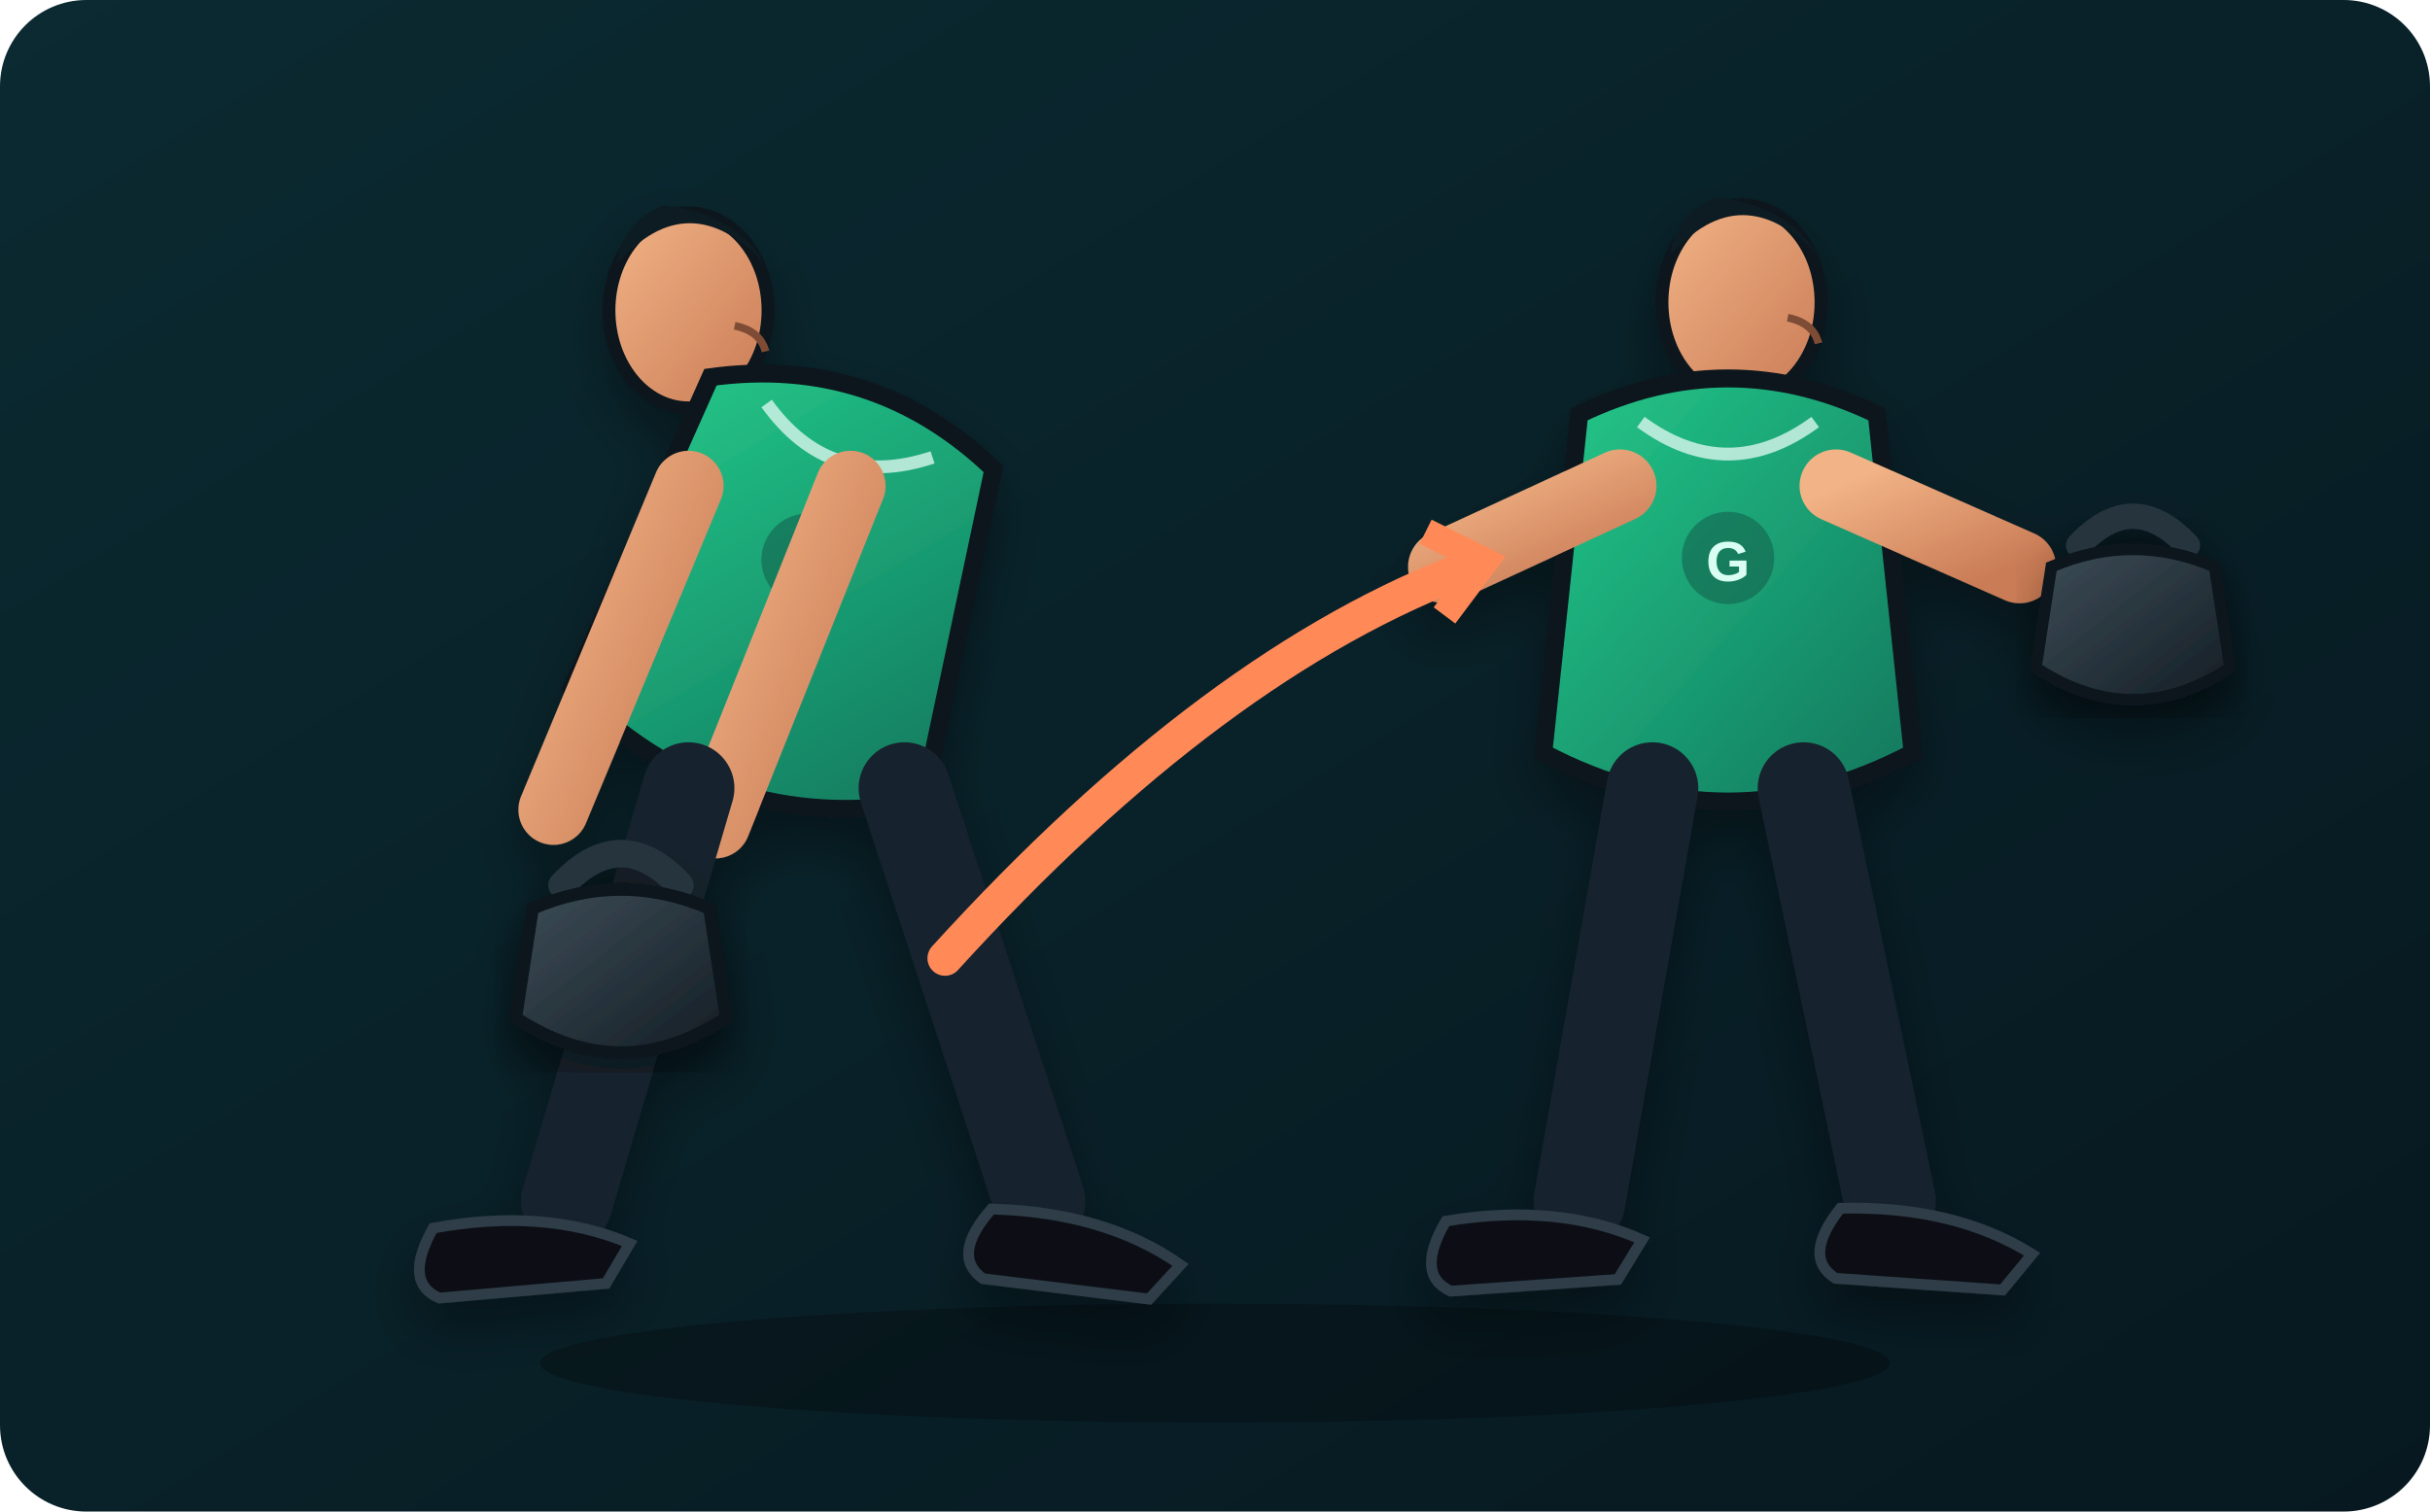
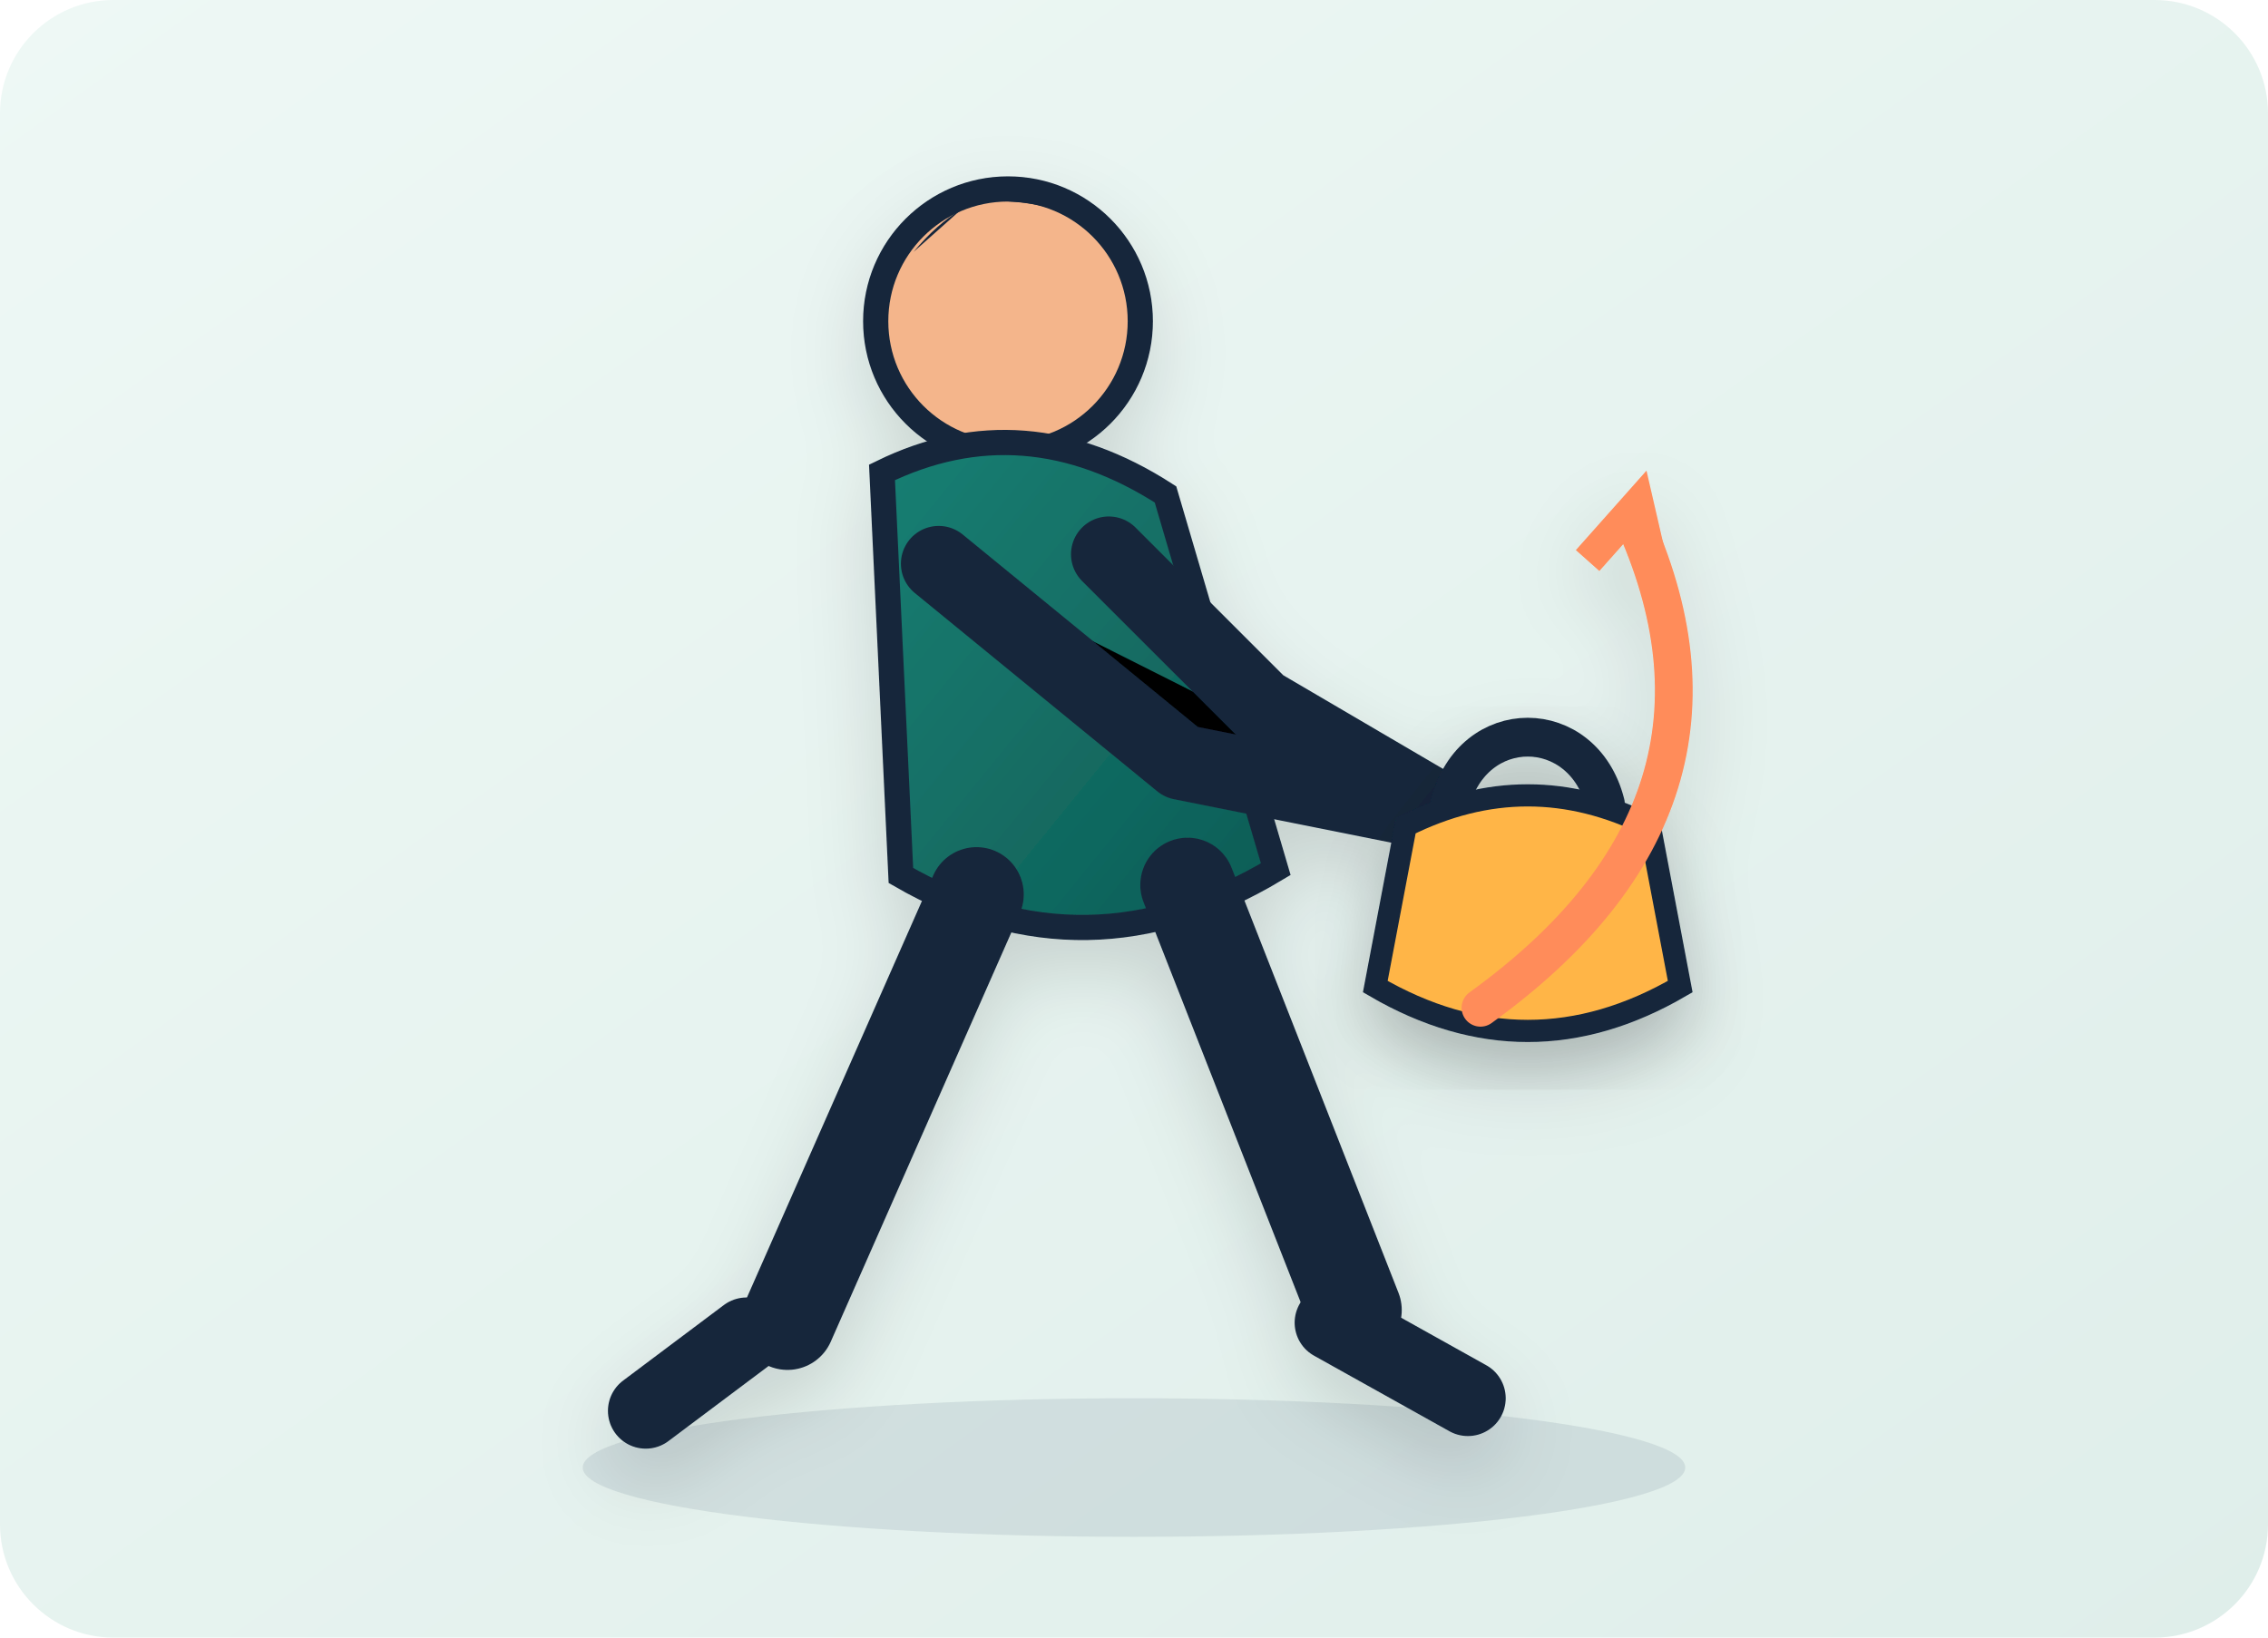
- <svg xmlns="http://www.w3.org/2000/svg" viewBox="0 0 900 560" role="img" aria-labelledby="t d">
+ <svg xmlns="http://www.w3.org/2000/svg" viewBox="0 0 720 520" role="img" aria-labelledby="title desc">
  <defs>
    <linearGradient id="bg" x1="0" y1="0" x2="1" y2="1">
-       <stop offset="0" stop-color="#0b2a31" />
-       <stop offset="1" stop-color="#071820" />
+       <stop offset="0%" stop-color="#eef8f5" />
+       <stop offset="100%" stop-color="#dfeeea" />
    </linearGradient>
    <linearGradient id="shirt" x1="0" y1="0" x2="1" y2="1">
-       <stop offset="0" stop-color="#24c98a" />
-       <stop offset="1" stop-color="#11765d" />
+       <stop offset="0%" stop-color="#177f73" />
+       <stop offset="100%" stop-color="#0e5c55" />
    </linearGradient>
-     <linearGradient id="skin" x1="0" y1="0" x2="1" y2="1">
-       <stop offset="0" stop-color="#f2b386" />
-       <stop offset="1" stop-color="#c97b55" />
-     </linearGradient>
-     <linearGradient id="bell" x1="0" y1="0" x2="1" y2="1">
-       <stop offset="0" stop-color="#3d4d57" />
-       <stop offset="1" stop-color="#141d24" />
-     </linearGradient>
-     <filter id="shadow">
-       <feDropShadow dx="0" dy="10" stdDeviation="10" flood-color="#000" flood-opacity=".35" />
+     <filter id="shadow" x="-20%" y="-20%" width="140%" height="140%">
+       <feDropShadow dx="0" dy="10" stdDeviation="12" flood-opacity=".14" />
    </filter>
  </defs>
-   <rect width="900" height="560" rx="32" fill="url(#bg)" />
-   <ellipse cx="450" cy="505" rx="250" ry="22" fill="#000" opacity=".25" />
+   <rect width="720" height="520" rx="36" fill="url(#bg)" />
+   <ellipse cx="360" cy="466" rx="175" ry="22" fill="#17324d" opacity=".10" />
  <g filter="url(#shadow)">
-     <g transform="translate(255 115) scale(0.95)">
-       <ellipse cx="0" cy="0" rx="31" ry="38" fill="url(#skin)" stroke="#08151d" stroke-width="5" />
-       <path d="M-28 -18 Q0 -50 30 -18 Q18 -38 -10 -41 Q-26 -34 -28 -18Z" fill="#111b22" />
-       <path d="M18 6 q10 2 12 10" stroke="#7e4b35" stroke-width="3" fill="none" />
+     <circle cx="320" cy="102" r="42" fill="#f4b58b" stroke="#14263b" stroke-width="8" />
+     <path d="M290 80 Q320 44 354 80 Q342 62 308 64Z" fill="#14263b" />
+     <path d="M280 150 Q325 128 370 157 L405 276 Q345 312 286 278 Z" fill="url(#shirt)" stroke="#14263b" stroke-width="8" />
+     <path d="M298 179 L375 242 L455 258" stroke="#14263b" stroke-width="24" stroke-linecap="round" stroke-linejoin="round" />
+     <path d="M352 176 L400 224 L458 258" stroke="#14263b" stroke-width="24" stroke-linecap="round" stroke-linejoin="round" />
+     <path d="M310 284 L250 420" stroke="#14263b" stroke-width="30" stroke-linecap="round" />
+     <path d="M377 281 L430 416" stroke="#14263b" stroke-width="30" stroke-linecap="round" />
+     <path d="M237 424 L205 448" stroke="#14263b" stroke-width="24" stroke-linecap="round" />
+     <path d="M423 420 L466 444" stroke="#14263b" stroke-width="24" stroke-linecap="round" />
+     <g transform="translate(485 264) scale(0.88)" filter="url(#shadow)">
+       <path d="M-28 -10 C-20 -42,20 -42,28 -10" fill="none" stroke="#14263b" stroke-width="14" stroke-linecap="round" />
+       <path d="M-44 -2 Q0 -24 44 -2 L55 56 Q0 88 -55 56 Z" fill="#ffb547" stroke="#14263b" stroke-width="8" />
    </g>
-     <g transform="translate(295 220) rotate(18) scale(0.95)">
-       <path d="M-58 -70 Q0 -98 58 -70 L72 62 Q0 100 -72 62 Z" fill="url(#shirt)" stroke="#08151d" stroke-width="7" />
-       <path d="M-34 -67 Q0 -42 34 -67" fill="none" stroke="#d7f6ec" stroke-width="5" opacity=".8" />
-       <circle cx="0" cy="-14" r="18" fill="#0f5c49" opacity=".55" />
-       <text x="0" y="-5" text-anchor="middle" font-family="Arial" font-size="22" font-weight="900" fill="#d9fff3">G</text>
-     </g>
-     <path d="M255 180 L205 300" stroke="url(#skin)" stroke-width="26" stroke-linecap="round" />
-     <path d="M315 180 L265 305" stroke="url(#skin)" stroke-width="26" stroke-linecap="round" />
-     <path d="M255 292 L210 445" stroke="#17242e" stroke-width="34" stroke-linecap="round" />
-     <path d="M335 292 L385 445" stroke="#17242e" stroke-width="34" stroke-linecap="round" />
-     <g transform="translate(195 460) rotate(-5)">
-       <path d="M-34 -8 Q8 -12 38 4 L28 18 H-34 Q-47 11 -34 -8Z" fill="#0b1015" stroke="#2d3c46" stroke-width="4" />
-     </g>
-     <g transform="translate(400 460) rotate(7)">
-       <path d="M-34 -8 Q8 -12 38 4 L28 18 H-34 Q-47 11 -34 -8Z" fill="#0b1015" stroke="#2d3c46" stroke-width="4" />
-     </g>
-     <g transform="translate(230 342) scale(0.78)" filter="url(#shadow)">
-       <path d="M-28 -18 Q0 -48 28 -18" fill="none" stroke="#26343d" stroke-width="13" stroke-linecap="round" />
-       <path d="M-42 -7 Q0 -25 42 -7 L50 45 Q0 78 -50 45Z" fill="url(#bell)" stroke="#08151d" stroke-width="6" />
-     </g>
+     <path d="M470 320 Q560 255 518 164" fill="none" stroke="#ff8c5a" stroke-width="12" stroke-linecap="round" />
+     <path d="M504 178 L520 160 L526 186" fill="none" stroke="#ff8c5a" stroke-width="10" />
  </g>
-   <g filter="url(#shadow)">
-     <g transform="translate(645 112) scale(0.95)">
-       <ellipse cx="0" cy="0" rx="31" ry="38" fill="url(#skin)" stroke="#08151d" stroke-width="5" />
-       <path d="M-28 -18 Q0 -50 30 -18 Q18 -38 -10 -41 Q-26 -34 -28 -18Z" fill="#111b22" />
-       <path d="M18 6 q10 2 12 10" stroke="#7e4b35" stroke-width="3" fill="none" />
-     </g>
-     <g transform="translate(640 220) rotate(0) scale(0.95)">
-       <path d="M-58 -70 Q0 -98 58 -70 L72 62 Q0 100 -72 62 Z" fill="url(#shirt)" stroke="#08151d" stroke-width="7" />
-       <path d="M-34 -67 Q0 -42 34 -67" fill="none" stroke="#d7f6ec" stroke-width="5" opacity=".8" />
-       <circle cx="0" cy="-14" r="18" fill="#0f5c49" opacity=".55" />
-       <text x="0" y="-5" text-anchor="middle" font-family="Arial" font-size="22" font-weight="900" fill="#d9fff3">G</text>
-     </g>
-     <path d="M600 180 L535 210" stroke="url(#skin)" stroke-width="27" stroke-linecap="round" />
-     <path d="M680 180 L748 210" stroke="url(#skin)" stroke-width="27" stroke-linecap="round" />
-     <path d="M612 292 L585 445" stroke="#17242e" stroke-width="34" stroke-linecap="round" />
-     <path d="M668 292 L700 445" stroke="#17242e" stroke-width="34" stroke-linecap="round" />
-     <g transform="translate(570 458) rotate(-4)">
-       <path d="M-34 -8 Q8 -12 38 4 L28 18 H-34 Q-47 11 -34 -8Z" fill="#0b1015" stroke="#2d3c46" stroke-width="4" />
-     </g>
-     <g transform="translate(715 458) rotate(4)">
-       <path d="M-34 -8 Q8 -12 38 4 L28 18 H-34 Q-47 11 -34 -8Z" fill="#0b1015" stroke="#2d3c46" stroke-width="4" />
-     </g>
-     <g transform="translate(790 215) scale(0.72)" filter="url(#shadow)">
-       <path d="M-28 -18 Q0 -48 28 -18" fill="none" stroke="#26343d" stroke-width="13" stroke-linecap="round" />
-       <path d="M-42 -7 Q0 -25 42 -7 L50 45 Q0 78 -50 45Z" fill="url(#bell)" stroke="#08151d" stroke-width="6" />
-     </g>
-   </g>
-   <path d="M350 355 Q450 245 545 210" fill="none" stroke="#ff8a58" stroke-width="13" stroke-linecap="round" />
-   <path d="M528 197 L550 208 L535 228" fill="none" stroke="#ff8a58" stroke-width="10" />
</svg>
